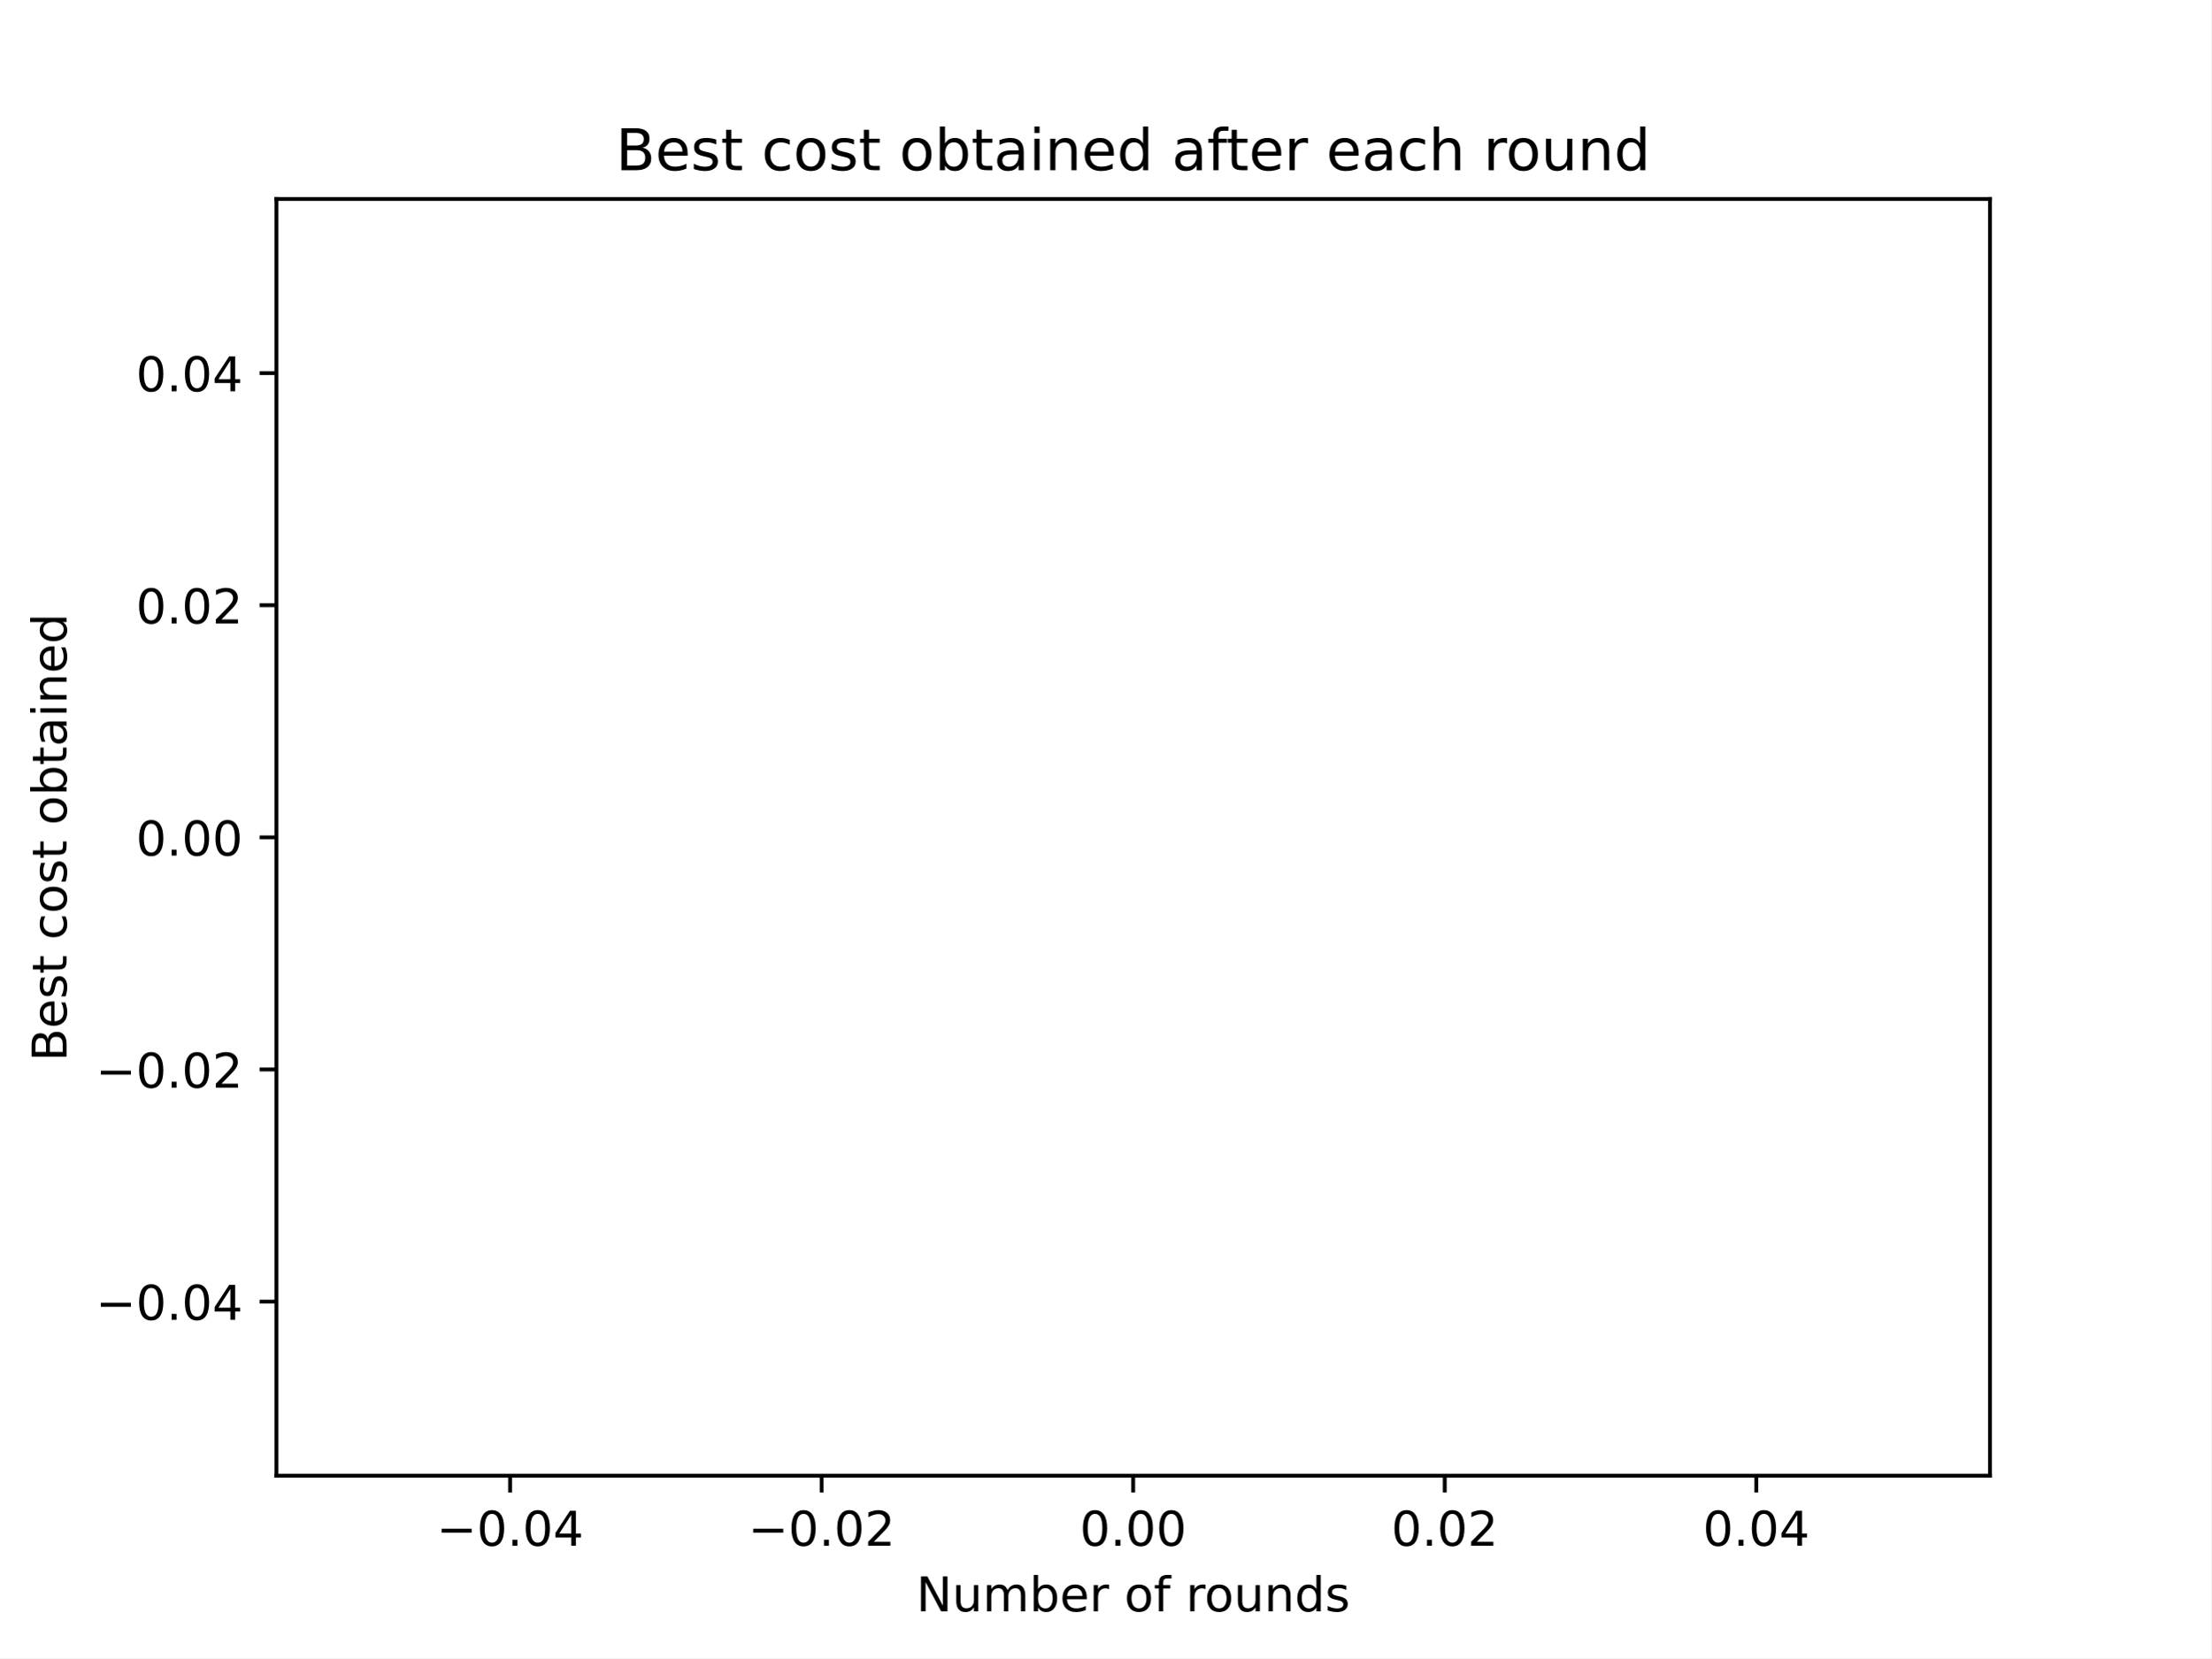
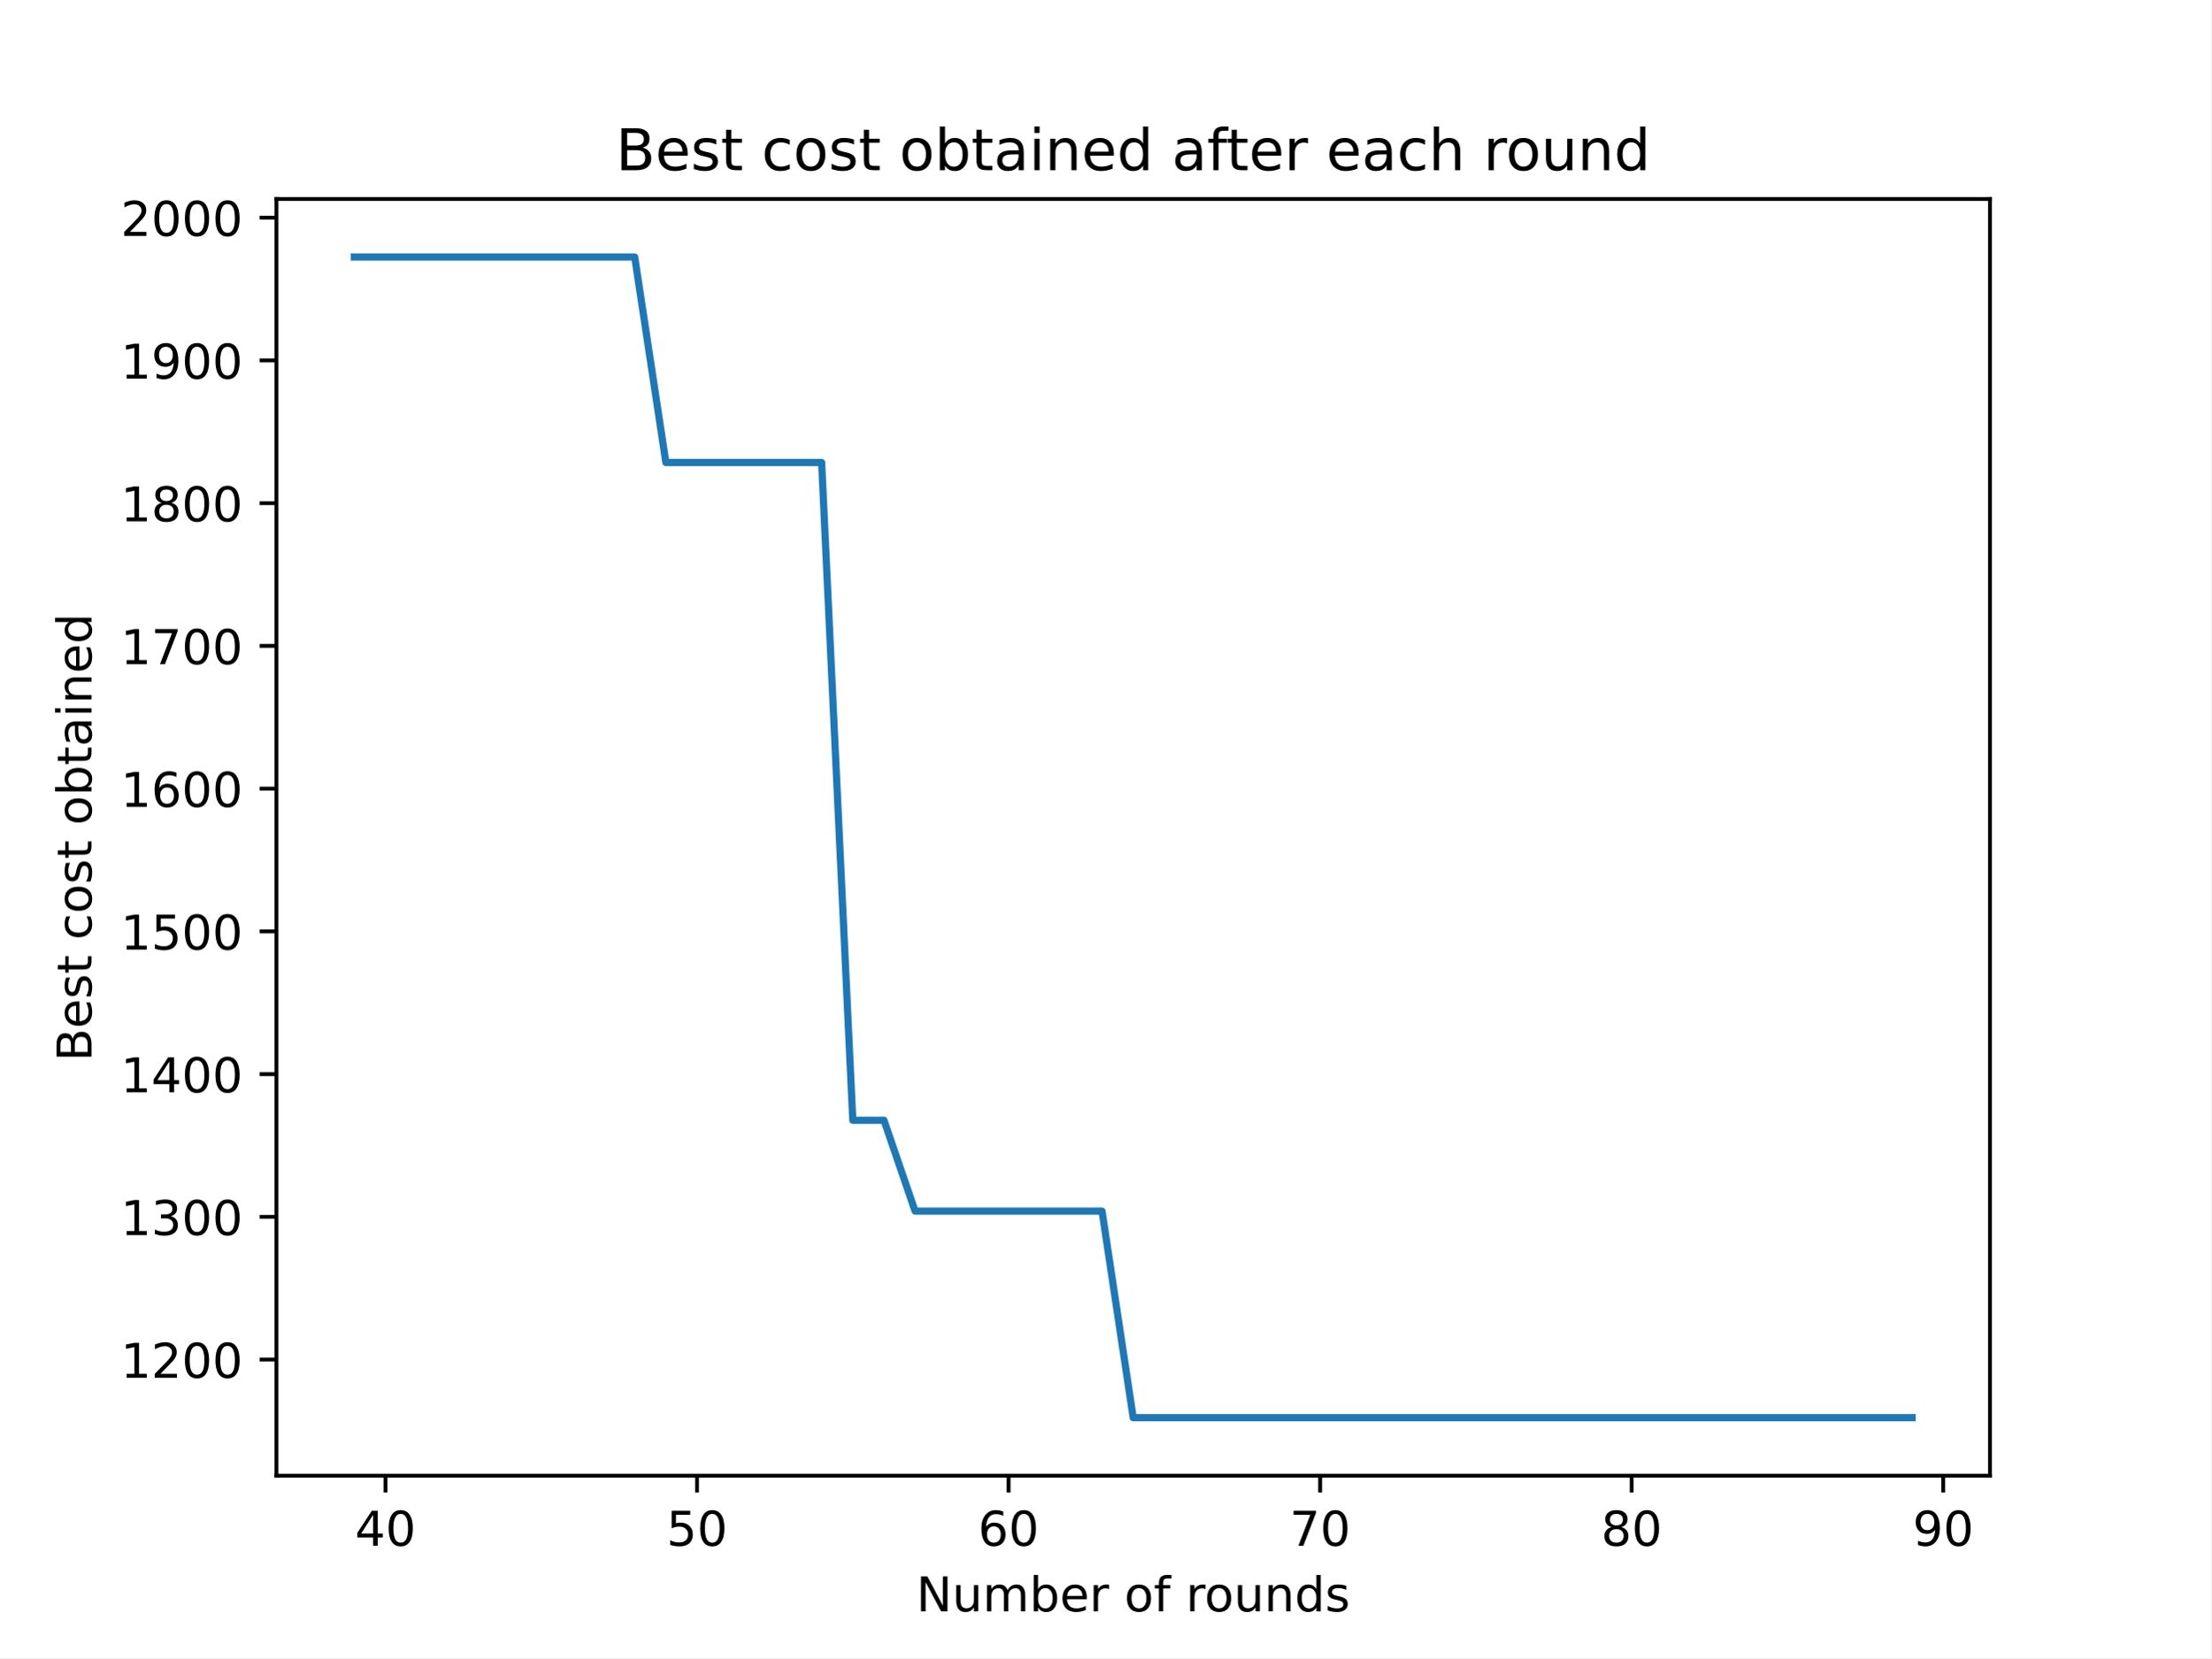
<svg xmlns="http://www.w3.org/2000/svg" xmlns:xlink="http://www.w3.org/1999/xlink" height="345.6pt" version="1.1" viewBox="0 0 460.8 345.6" width="460.8pt">
  <defs>
    <style type="text/css">*{stroke-linecap:butt;stroke-linejoin:round;}</style>
  </defs>
  <g id="figure_1">
    <g id="patch_1">
      <path d="M 0 345.6  L 460.8 345.6  L 460.8 0  L 0 0  z " style="fill:#ffffff;" />
    </g>
    <g id="axes_1">
      <g id="patch_2">
        <path d="M 57.6 307.584  L 414.72 307.584  L 414.72 41.472  L 57.6 41.472  z " style="fill:#ffffff;" />
      </g>
      <g id="matplotlib.axis_1">
        <g id="xtick_1">
          <g id="line2d_1">
            <defs>
-               <path d="M 0 0  L 0 3.5  " id="m34eb612a6a" style="stroke:#000000;stroke-width:0.8;" />
+               <path d="M 0 0  L 0 3.5  " id="m900d92bf81" style="stroke:#000000;stroke-width:0.8;" />
            </defs>
            <g>
-               <use style="stroke:#000000;stroke-width:0.8;" x="106.298" xlink:href="#m34eb612a6a" y="307.584" />
+               <use style="stroke:#000000;stroke-width:0.8;" x="80.326" xlink:href="#m900d92bf81" y="307.584" />
            </g>
          </g>
          <g id="text_1">
-             <g transform="translate(90.97553 322.1824)scale(0.1 -0.1)">
-               <defs>
-                 <path d="M 10.594 35.5  L 73.188 35.5  L 73.188 27.203  L 10.594 27.203  z " id="DejaVuSans-8722" />
+             <g transform="translate(73.96332 322.1824)scale(0.1 -0.1)">
+               <defs>
+                 <path d="M 37.797 64.312  L 12.891 25.391  L 37.797 25.391  z M 35.203 72.906  L 47.609 72.906  L 47.609 25.391  L 58.016 25.391  L 58.016 17.188  L 47.609 17.188  L 47.609 0  L 37.797 0  L 37.797 17.188  L 4.891 17.188  L 4.891 26.703  z " id="DejaVuSans-52" />
                <path d="M 31.781 66.406  Q 24.172 66.406 20.328 58.906  Q 16.5 51.422 16.5 36.375  Q 16.5 21.391 20.328 13.891  Q 24.172 6.391 31.781 6.391  Q 39.453 6.391 43.281 13.891  Q 47.125 21.391 47.125 36.375  Q 47.125 51.422 43.281 58.906  Q 39.453 66.406 31.781 66.406  z M 31.781 74.219  Q 44.047 74.219 50.516 64.516  Q 56.984 54.828 56.984 36.375  Q 56.984 17.969 50.516 8.266  Q 44.047 -1.422 31.781 -1.422  Q 19.531 -1.422 13.062 8.266  Q 6.594 17.969 6.594 36.375  Q 6.594 54.828 13.062 64.516  Q 19.531 74.219 31.781 74.219  z " id="DejaVuSans-48" />
-                 <path d="M 10.688 12.406  L 21 12.406  L 21 0  L 10.688 0  z " id="DejaVuSans-46" />
-                 <path d="M 37.797 64.312  L 12.891 25.391  L 37.797 25.391  z M 35.203 72.906  L 47.609 72.906  L 47.609 25.391  L 58.016 25.391  L 58.016 17.188  L 47.609 17.188  L 47.609 0  L 37.797 0  L 37.797 17.188  L 4.891 17.188  L 4.891 26.703  z " id="DejaVuSans-52" />
-               </defs>
-               <use xlink:href="#DejaVuSans-8722" />
-               <use x="83.789" xlink:href="#DejaVuSans-48" />
-               <use x="147.412" xlink:href="#DejaVuSans-46" />
-               <use x="179.199" xlink:href="#DejaVuSans-48" />
-               <use x="242.822" xlink:href="#DejaVuSans-52" />
+               </defs>
+               <use xlink:href="#DejaVuSans-52" />
+               <use x="63.623" xlink:href="#DejaVuSans-48" />
            </g>
          </g>
        </g>
        <g id="xtick_2">
          <g id="line2d_2">
            <g>
-               <use style="stroke:#000000;stroke-width:0.8;" x="171.229" xlink:href="#m34eb612a6a" y="307.584" />
+               <use style="stroke:#000000;stroke-width:0.8;" x="145.257" xlink:href="#m900d92bf81" y="307.584" />
            </g>
          </g>
          <g id="text_2">
-             <g transform="translate(155.9064 322.1824)scale(0.1 -0.1)">
-               <defs>
-                 <path d="M 19.188 8.297  L 53.609 8.297  L 53.609 0  L 7.328 0  L 7.328 8.297  Q 12.938 14.109 22.625 23.891  Q 32.328 33.688 34.812 36.531  Q 39.547 41.844 41.422 45.531  Q 43.312 49.219 43.312 52.781  Q 43.312 58.594 39.234 62.25  Q 35.156 65.922 28.609 65.922  Q 23.969 65.922 18.812 64.312  Q 13.672 62.703 7.812 59.422  L 7.812 69.391  Q 13.766 71.781 18.938 73  Q 24.125 74.219 28.422 74.219  Q 39.75 74.219 46.484 68.547  Q 53.219 62.891 53.219 53.422  Q 53.219 48.922 51.531 44.891  Q 49.859 40.875 45.406 35.406  Q 44.188 33.984 37.641 27.219  Q 31.109 20.453 19.188 8.297  z " id="DejaVuSans-50" />
-               </defs>
-               <use xlink:href="#DejaVuSans-8722" />
-               <use x="83.789" xlink:href="#DejaVuSans-48" />
-               <use x="147.412" xlink:href="#DejaVuSans-46" />
-               <use x="179.199" xlink:href="#DejaVuSans-48" />
-               <use x="242.822" xlink:href="#DejaVuSans-50" />
+             <g transform="translate(138.8942 322.1824)scale(0.1 -0.1)">
+               <defs>
+                 <path d="M 10.797 72.906  L 49.516 72.906  L 49.516 64.594  L 19.828 64.594  L 19.828 46.734  Q 21.969 47.469 24.109 47.828  Q 26.266 48.188 28.422 48.188  Q 40.625 48.188 47.75 41.5  Q 54.891 34.812 54.891 23.391  Q 54.891 11.625 47.562 5.094  Q 40.234 -1.422 26.906 -1.422  Q 22.312 -1.422 17.547 -0.641  Q 12.797 0.141 7.719 1.703  L 7.719 11.625  Q 12.109 9.234 16.797 8.062  Q 21.484 6.891 26.703 6.891  Q 35.156 6.891 40.078 11.328  Q 45.016 15.766 45.016 23.391  Q 45.016 31 40.078 35.438  Q 35.156 39.891 26.703 39.891  Q 22.75 39.891 18.812 39.016  Q 14.891 38.141 10.797 36.281  z " id="DejaVuSans-53" />
+               </defs>
+               <use xlink:href="#DejaVuSans-53" />
+               <use x="63.623" xlink:href="#DejaVuSans-48" />
            </g>
          </g>
        </g>
        <g id="xtick_3">
          <g id="line2d_3">
            <g>
-               <use style="stroke:#000000;stroke-width:0.8;" x="236.16" xlink:href="#m34eb612a6a" y="307.584" />
+               <use style="stroke:#000000;stroke-width:0.8;" x="210.188" xlink:href="#m900d92bf81" y="307.584" />
            </g>
          </g>
          <g id="text_3">
-             <g transform="translate(225.0272 322.1824)scale(0.1 -0.1)">
-               <use xlink:href="#DejaVuSans-48" />
-               <use x="63.623" xlink:href="#DejaVuSans-46" />
-               <use x="95.41" xlink:href="#DejaVuSans-48" />
-               <use x="159.033" xlink:href="#DejaVuSans-48" />
+             <g transform="translate(203.8251 322.1824)scale(0.1 -0.1)">
+               <defs>
+                 <path d="M 33.016 40.375  Q 26.375 40.375 22.484 35.828  Q 18.609 31.297 18.609 23.391  Q 18.609 15.531 22.484 10.953  Q 26.375 6.391 33.016 6.391  Q 39.656 6.391 43.531 10.953  Q 47.406 15.531 47.406 23.391  Q 47.406 31.297 43.531 35.828  Q 39.656 40.375 33.016 40.375  z M 52.594 71.297  L 52.594 62.312  Q 48.875 64.062 45.094 64.984  Q 41.312 65.922 37.594 65.922  Q 27.828 65.922 22.672 59.328  Q 17.531 52.734 16.797 39.406  Q 19.672 43.656 24.016 45.922  Q 28.375 48.188 33.594 48.188  Q 44.578 48.188 50.953 41.516  Q 57.328 34.859 57.328 23.391  Q 57.328 12.156 50.688 5.359  Q 44.047 -1.422 33.016 -1.422  Q 20.359 -1.422 13.672 8.266  Q 6.984 17.969 6.984 36.375  Q 6.984 53.656 15.188 63.938  Q 23.391 74.219 37.203 74.219  Q 40.922 74.219 44.703 73.484  Q 48.484 72.75 52.594 71.297  z " id="DejaVuSans-54" />
+               </defs>
+               <use xlink:href="#DejaVuSans-54" />
+               <use x="63.623" xlink:href="#DejaVuSans-48" />
            </g>
          </g>
        </g>
        <g id="xtick_4">
          <g id="line2d_4">
            <g>
-               <use style="stroke:#000000;stroke-width:0.8;" x="301.091" xlink:href="#m34eb612a6a" y="307.584" />
+               <use style="stroke:#000000;stroke-width:0.8;" x="275.119" xlink:href="#m900d92bf81" y="307.584" />
            </g>
          </g>
          <g id="text_4">
-             <g transform="translate(289.9581 322.1824)scale(0.1 -0.1)">
-               <use xlink:href="#DejaVuSans-48" />
-               <use x="63.623" xlink:href="#DejaVuSans-46" />
-               <use x="95.41" xlink:href="#DejaVuSans-48" />
-               <use x="159.033" xlink:href="#DejaVuSans-50" />
+             <g transform="translate(268.756 322.1824)scale(0.1 -0.1)">
+               <defs>
+                 <path d="M 8.203 72.906  L 55.078 72.906  L 55.078 68.703  L 28.609 0  L 18.312 0  L 43.219 64.594  L 8.203 64.594  z " id="DejaVuSans-55" />
+               </defs>
+               <use xlink:href="#DejaVuSans-55" />
+               <use x="63.623" xlink:href="#DejaVuSans-48" />
            </g>
          </g>
        </g>
        <g id="xtick_5">
          <g id="line2d_5">
            <g>
-               <use style="stroke:#000000;stroke-width:0.8;" x="366.022" xlink:href="#m34eb612a6a" y="307.584" />
+               <use style="stroke:#000000;stroke-width:0.8;" x="340.049" xlink:href="#m900d92bf81" y="307.584" />
            </g>
          </g>
          <g id="text_5">
-             <g transform="translate(354.889 322.1824)scale(0.1 -0.1)">
-               <use xlink:href="#DejaVuSans-48" />
-               <use x="63.623" xlink:href="#DejaVuSans-46" />
-               <use x="95.41" xlink:href="#DejaVuSans-48" />
-               <use x="159.033" xlink:href="#DejaVuSans-52" />
-             </g>
-           </g>
-         </g>
-         <g id="text_6">
+             <g transform="translate(333.687 322.1824)scale(0.1 -0.1)">
+               <defs>
+                 <path d="M 31.781 34.625  Q 24.75 34.625 20.719 30.859  Q 16.703 27.094 16.703 20.516  Q 16.703 13.922 20.719 10.156  Q 24.75 6.391 31.781 6.391  Q 38.812 6.391 42.859 10.172  Q 46.922 13.969 46.922 20.516  Q 46.922 27.094 42.891 30.859  Q 38.875 34.625 31.781 34.625  z M 21.922 38.812  Q 15.578 40.375 12.031 44.719  Q 8.5 49.078 8.5 55.328  Q 8.5 64.062 14.719 69.141  Q 20.953 74.219 31.781 74.219  Q 42.672 74.219 48.875 69.141  Q 55.078 64.062 55.078 55.328  Q 55.078 49.078 51.531 44.719  Q 48 40.375 41.703 38.812  Q 48.828 37.156 52.797 32.312  Q 56.781 27.484 56.781 20.516  Q 56.781 9.906 50.312 4.234  Q 43.844 -1.422 31.781 -1.422  Q 19.734 -1.422 13.25 4.234  Q 6.781 9.906 6.781 20.516  Q 6.781 27.484 10.781 32.312  Q 14.797 37.156 21.922 38.812  z M 18.312 54.391  Q 18.312 48.734 21.844 45.562  Q 25.391 42.391 31.781 42.391  Q 38.141 42.391 41.719 45.562  Q 45.312 48.734 45.312 54.391  Q 45.312 60.062 41.719 63.234  Q 38.141 66.406 31.781 66.406  Q 25.391 66.406 21.844 63.234  Q 18.312 60.062 18.312 54.391  z " id="DejaVuSans-56" />
+               </defs>
+               <use xlink:href="#DejaVuSans-56" />
+               <use x="63.623" xlink:href="#DejaVuSans-48" />
+             </g>
+           </g>
+         </g>
+         <g id="xtick_6">
+           <g id="line2d_6">
+             <g>
+               <use style="stroke:#000000;stroke-width:0.8;" x="404.98" xlink:href="#m900d92bf81" y="307.584" />
+             </g>
+           </g>
+           <g id="text_6">
+             <g transform="translate(398.6179 322.1824)scale(0.1 -0.1)">
+               <defs>
+                 <path d="M 10.984 1.516  L 10.984 10.5  Q 14.703 8.734 18.5 7.812  Q 22.312 6.891 25.984 6.891  Q 35.75 6.891 40.891 13.453  Q 46.047 20.016 46.781 33.406  Q 43.953 29.203 39.594 26.953  Q 35.25 24.703 29.984 24.703  Q 19.047 24.703 12.672 31.312  Q 6.297 37.938 6.297 49.422  Q 6.297 60.641 12.938 67.422  Q 19.578 74.219 30.609 74.219  Q 43.266 74.219 49.922 64.516  Q 56.594 54.828 56.594 36.375  Q 56.594 19.141 48.406 8.859  Q 40.234 -1.422 26.422 -1.422  Q 22.703 -1.422 18.891 -0.688  Q 15.094 0.047 10.984 1.516  z M 30.609 32.422  Q 37.25 32.422 41.125 36.953  Q 45.016 41.5 45.016 49.422  Q 45.016 57.281 41.125 61.844  Q 37.25 66.406 30.609 66.406  Q 23.969 66.406 20.094 61.844  Q 16.219 57.281 16.219 49.422  Q 16.219 41.5 20.094 36.953  Q 23.969 32.422 30.609 32.422  z " id="DejaVuSans-57" />
+               </defs>
+               <use xlink:href="#DejaVuSans-57" />
+               <use x="63.623" xlink:href="#DejaVuSans-48" />
+             </g>
+           </g>
+         </g>
+         <g id="text_7">
          <g transform="translate(190.9577 335.8606)scale(0.1 -0.1)">
            <defs>
              <path d="M 9.812 72.906  L 23.094 72.906  L 55.422 11.922  L 55.422 72.906  L 64.984 72.906  L 64.984 0  L 51.703 0  L 19.391 60.984  L 19.391 0  L 9.812 0  z " id="DejaVuSans-78" />
              <path d="M 8.5 21.578  L 8.5 54.688  L 17.484 54.688  L 17.484 21.922  Q 17.484 14.156 20.5 10.266  Q 23.531 6.391 29.594 6.391  Q 36.859 6.391 41.078 11.031  Q 45.312 15.672 45.312 23.688  L 45.312 54.688  L 54.297 54.688  L 54.297 0  L 45.312 0  L 45.312 8.406  Q 42.047 3.422 37.719 1  Q 33.406 -1.422 27.688 -1.422  Q 18.266 -1.422 13.375 4.438  Q 8.5 10.297 8.5 21.578  z M 31.109 56  z " id="DejaVuSans-117" />
              <path d="M 52 44.188  Q 55.375 50.25 60.062 53.125  Q 64.75 56 71.094 56  Q 79.641 56 84.281 50.016  Q 88.922 44.047 88.922 33.016  L 88.922 0  L 79.891 0  L 79.891 32.719  Q 79.891 40.578 77.094 44.375  Q 74.312 48.188 68.609 48.188  Q 61.625 48.188 57.562 43.547  Q 53.516 38.922 53.516 30.906  L 53.516 0  L 44.484 0  L 44.484 32.719  Q 44.484 40.625 41.703 44.406  Q 38.922 48.188 33.109 48.188  Q 26.219 48.188 22.156 43.531  Q 18.109 38.875 18.109 30.906  L 18.109 0  L 9.078 0  L 9.078 54.688  L 18.109 54.688  L 18.109 46.188  Q 21.188 51.219 25.484 53.609  Q 29.781 56 35.688 56  Q 41.656 56 45.828 52.969  Q 50 49.953 52 44.188  z " id="DejaVuSans-109" />
              <path d="M 48.688 27.297  Q 48.688 37.203 44.609 42.844  Q 40.531 48.484 33.406 48.484  Q 26.266 48.484 22.188 42.844  Q 18.109 37.203 18.109 27.297  Q 18.109 17.391 22.188 11.75  Q 26.266 6.109 33.406 6.109  Q 40.531 6.109 44.609 11.75  Q 48.688 17.391 48.688 27.297  z M 18.109 46.391  Q 20.953 51.266 25.266 53.625  Q 29.594 56 35.594 56  Q 45.562 56 51.781 48.094  Q 58.016 40.188 58.016 27.297  Q 58.016 14.406 51.781 6.484  Q 45.562 -1.422 35.594 -1.422  Q 29.594 -1.422 25.266 0.953  Q 20.953 3.328 18.109 8.203  L 18.109 0  L 9.078 0  L 9.078 75.984  L 18.109 75.984  z " id="DejaVuSans-98" />
              <path d="M 56.203 29.594  L 56.203 25.203  L 14.891 25.203  Q 15.484 15.922 20.484 11.062  Q 25.484 6.203 34.422 6.203  Q 39.594 6.203 44.453 7.469  Q 49.312 8.734 54.109 11.281  L 54.109 2.781  Q 49.266 0.734 44.188 -0.344  Q 39.109 -1.422 33.891 -1.422  Q 20.797 -1.422 13.156 6.188  Q 5.516 13.812 5.516 26.812  Q 5.516 40.234 12.766 48.109  Q 20.016 56 32.328 56  Q 43.359 56 49.781 48.891  Q 56.203 41.797 56.203 29.594  z M 47.219 32.234  Q 47.125 39.594 43.094 43.984  Q 39.062 48.391 32.422 48.391  Q 24.906 48.391 20.391 44.141  Q 15.875 39.891 15.188 32.172  z " id="DejaVuSans-101" />
              <path d="M 41.109 46.297  Q 39.594 47.172 37.812 47.578  Q 36.031 48 33.891 48  Q 26.266 48 22.188 43.047  Q 18.109 38.094 18.109 28.812  L 18.109 0  L 9.078 0  L 9.078 54.688  L 18.109 54.688  L 18.109 46.188  Q 20.953 51.172 25.484 53.578  Q 30.031 56 36.531 56  Q 37.453 56 38.578 55.875  Q 39.703 55.766 41.062 55.516  z " id="DejaVuSans-114" />
              <path id="DejaVuSans-32" />
              <path d="M 30.609 48.391  Q 23.391 48.391 19.188 42.75  Q 14.984 37.109 14.984 27.297  Q 14.984 17.484 19.156 11.844  Q 23.344 6.203 30.609 6.203  Q 37.797 6.203 41.984 11.859  Q 46.188 17.531 46.188 27.297  Q 46.188 37.016 41.984 42.703  Q 37.797 48.391 30.609 48.391  z M 30.609 56  Q 42.328 56 49.016 48.375  Q 55.719 40.766 55.719 27.297  Q 55.719 13.875 49.016 6.219  Q 42.328 -1.422 30.609 -1.422  Q 18.844 -1.422 12.172 6.219  Q 5.516 13.875 5.516 27.297  Q 5.516 40.766 12.172 48.375  Q 18.844 56 30.609 56  z " id="DejaVuSans-111" />
              <path d="M 37.109 75.984  L 37.109 68.5  L 28.516 68.5  Q 23.688 68.5 21.797 66.547  Q 19.922 64.594 19.922 59.516  L 19.922 54.688  L 34.719 54.688  L 34.719 47.703  L 19.922 47.703  L 19.922 0  L 10.891 0  L 10.891 47.703  L 2.297 47.703  L 2.297 54.688  L 10.891 54.688  L 10.891 58.5  Q 10.891 67.625 15.141 71.797  Q 19.391 75.984 28.609 75.984  z " id="DejaVuSans-102" />
              <path d="M 54.891 33.016  L 54.891 0  L 45.906 0  L 45.906 32.719  Q 45.906 40.484 42.875 44.328  Q 39.844 48.188 33.797 48.188  Q 26.516 48.188 22.312 43.547  Q 18.109 38.922 18.109 30.906  L 18.109 0  L 9.078 0  L 9.078 54.688  L 18.109 54.688  L 18.109 46.188  Q 21.344 51.125 25.703 53.562  Q 30.078 56 35.797 56  Q 45.219 56 50.047 50.172  Q 54.891 44.344 54.891 33.016  z " id="DejaVuSans-110" />
              <path d="M 45.406 46.391  L 45.406 75.984  L 54.391 75.984  L 54.391 0  L 45.406 0  L 45.406 8.203  Q 42.578 3.328 38.25 0.953  Q 33.938 -1.422 27.875 -1.422  Q 17.969 -1.422 11.734 6.484  Q 5.516 14.406 5.516 27.297  Q 5.516 40.188 11.734 48.094  Q 17.969 56 27.875 56  Q 33.938 56 38.25 53.625  Q 42.578 51.266 45.406 46.391  z M 14.797 27.297  Q 14.797 17.391 18.875 11.75  Q 22.953 6.109 30.078 6.109  Q 37.203 6.109 41.297 11.75  Q 45.406 17.391 45.406 27.297  Q 45.406 37.203 41.297 42.844  Q 37.203 48.484 30.078 48.484  Q 22.953 48.484 18.875 42.844  Q 14.797 37.203 14.797 27.297  z " id="DejaVuSans-100" />
              <path d="M 44.281 53.078  L 44.281 44.578  Q 40.484 46.531 36.375 47.5  Q 32.281 48.484 27.875 48.484  Q 21.188 48.484 17.844 46.438  Q 14.5 44.391 14.5 40.281  Q 14.5 37.156 16.891 35.375  Q 19.281 33.594 26.516 31.984  L 29.594 31.297  Q 39.156 29.25 43.188 25.516  Q 47.219 21.781 47.219 15.094  Q 47.219 7.469 41.188 3.016  Q 35.156 -1.422 24.609 -1.422  Q 20.219 -1.422 15.453 -0.562  Q 10.688 0.297 5.422 2  L 5.422 11.281  Q 10.406 8.688 15.234 7.391  Q 20.062 6.109 24.812 6.109  Q 31.156 6.109 34.562 8.281  Q 37.984 10.453 37.984 14.406  Q 37.984 18.062 35.516 20.016  Q 33.062 21.969 24.703 23.781  L 21.578 24.516  Q 13.234 26.266 9.516 29.906  Q 5.812 33.547 5.812 39.891  Q 5.812 47.609 11.281 51.797  Q 16.75 56 26.812 56  Q 31.781 56 36.172 55.266  Q 40.578 54.547 44.281 53.078  z " id="DejaVuSans-115" />
            </defs>
            <use xlink:href="#DejaVuSans-78" />
            <use x="74.805" xlink:href="#DejaVuSans-117" />
            <use x="138.184" xlink:href="#DejaVuSans-109" />
            <use x="235.596" xlink:href="#DejaVuSans-98" />
            <use x="299.072" xlink:href="#DejaVuSans-101" />
            <use x="360.596" xlink:href="#DejaVuSans-114" />
            <use x="401.709" xlink:href="#DejaVuSans-32" />
            <use x="433.496" xlink:href="#DejaVuSans-111" />
            <use x="494.678" xlink:href="#DejaVuSans-102" />
            <use x="529.883" xlink:href="#DejaVuSans-32" />
            <use x="561.67" xlink:href="#DejaVuSans-114" />
            <use x="600.533" xlink:href="#DejaVuSans-111" />
            <use x="661.715" xlink:href="#DejaVuSans-117" />
            <use x="725.094" xlink:href="#DejaVuSans-110" />
            <use x="788.473" xlink:href="#DejaVuSans-100" />
            <use x="851.949" xlink:href="#DejaVuSans-115" />
          </g>
        </g>
      </g>
      <g id="matplotlib.axis_2">
        <g id="ytick_1">
-           <g id="line2d_6">
+           <g id="line2d_7">
            <defs>
-               <path d="M 0 0  L -3.5 0  " id="m257ddce8aa" style="stroke:#000000;stroke-width:0.8;" />
+               <path d="M 0 0  L -3.5 0  " id="mc751f066c5" style="stroke:#000000;stroke-width:0.8;" />
            </defs>
            <g>
-               <use style="stroke:#000000;stroke-width:0.8;" x="57.6" xlink:href="#m257ddce8aa" y="271.296" />
-             </g>
-           </g>
-           <g id="text_7">
-             <g transform="translate(19.95469 275.0952)scale(0.1 -0.1)">
-               <use xlink:href="#DejaVuSans-8722" />
-               <use x="83.789" xlink:href="#DejaVuSans-48" />
-               <use x="147.412" xlink:href="#DejaVuSans-46" />
-               <use x="179.199" xlink:href="#DejaVuSans-48" />
-               <use x="242.822" xlink:href="#DejaVuSans-52" />
+               <use style="stroke:#000000;stroke-width:0.8;" x="57.6" xlink:href="#mc751f066c5" y="283.382" />
+             </g>
+           </g>
+           <g id="text_8">
+             <g transform="translate(25.15 287.1816)scale(0.1 -0.1)">
+               <defs>
+                 <path d="M 12.406 8.297  L 28.516 8.297  L 28.516 63.922  L 10.984 60.406  L 10.984 69.391  L 28.422 72.906  L 38.281 72.906  L 38.281 8.297  L 54.391 8.297  L 54.391 0  L 12.406 0  z " id="DejaVuSans-49" />
+                 <path d="M 19.188 8.297  L 53.609 8.297  L 53.609 0  L 7.328 0  L 7.328 8.297  Q 12.938 14.109 22.625 23.891  Q 32.328 33.688 34.812 36.531  Q 39.547 41.844 41.422 45.531  Q 43.312 49.219 43.312 52.781  Q 43.312 58.594 39.234 62.25  Q 35.156 65.922 28.609 65.922  Q 23.969 65.922 18.812 64.312  Q 13.672 62.703 7.812 59.422  L 7.812 69.391  Q 13.766 71.781 18.938 73  Q 24.125 74.219 28.422 74.219  Q 39.75 74.219 46.484 68.547  Q 53.219 62.891 53.219 53.422  Q 53.219 48.922 51.531 44.891  Q 49.859 40.875 45.406 35.406  Q 44.188 33.984 37.641 27.219  Q 31.109 20.453 19.188 8.297  z " id="DejaVuSans-50" />
+               </defs>
+               <use xlink:href="#DejaVuSans-49" />
+               <use x="63.623" xlink:href="#DejaVuSans-50" />
+               <use x="127.246" xlink:href="#DejaVuSans-48" />
+               <use x="190.869" xlink:href="#DejaVuSans-48" />
            </g>
          </g>
        </g>
        <g id="ytick_2">
-           <g id="line2d_7">
-             <g>
-               <use style="stroke:#000000;stroke-width:0.8;" x="57.6" xlink:href="#m257ddce8aa" y="222.912" />
-             </g>
-           </g>
-           <g id="text_8">
-             <g transform="translate(19.95469 226.7112)scale(0.1 -0.1)">
-               <use xlink:href="#DejaVuSans-8722" />
-               <use x="83.789" xlink:href="#DejaVuSans-48" />
-               <use x="147.412" xlink:href="#DejaVuSans-46" />
-               <use x="179.199" xlink:href="#DejaVuSans-48" />
-               <use x="242.822" xlink:href="#DejaVuSans-50" />
+           <g id="line2d_8">
+             <g>
+               <use style="stroke:#000000;stroke-width:0.8;" x="57.6" xlink:href="#mc751f066c5" y="253.63" />
+             </g>
+           </g>
+           <g id="text_9">
+             <g transform="translate(25.15 257.4292)scale(0.1 -0.1)">
+               <defs>
+                 <path d="M 40.578 39.312  Q 47.656 37.797 51.625 33  Q 55.609 28.219 55.609 21.188  Q 55.609 10.406 48.188 4.484  Q 40.766 -1.422 27.094 -1.422  Q 22.516 -1.422 17.656 -0.516  Q 12.797 0.391 7.625 2.203  L 7.625 11.719  Q 11.719 9.328 16.594 8.109  Q 21.484 6.891 26.812 6.891  Q 36.078 6.891 40.938 10.547  Q 45.797 14.203 45.797 21.188  Q 45.797 27.641 41.281 31.266  Q 36.766 34.906 28.719 34.906  L 20.219 34.906  L 20.219 43.016  L 29.109 43.016  Q 36.375 43.016 40.234 45.922  Q 44.094 48.828 44.094 54.297  Q 44.094 59.906 40.109 62.906  Q 36.141 65.922 28.719 65.922  Q 24.656 65.922 20.016 65.031  Q 15.375 64.156 9.812 62.312  L 9.812 71.094  Q 15.438 72.656 20.344 73.438  Q 25.25 74.219 29.594 74.219  Q 40.828 74.219 47.359 69.109  Q 53.906 64.016 53.906 55.328  Q 53.906 49.266 50.438 45.094  Q 46.969 40.922 40.578 39.312  z " id="DejaVuSans-51" />
+               </defs>
+               <use xlink:href="#DejaVuSans-49" />
+               <use x="63.623" xlink:href="#DejaVuSans-51" />
+               <use x="127.246" xlink:href="#DejaVuSans-48" />
+               <use x="190.869" xlink:href="#DejaVuSans-48" />
            </g>
          </g>
        </g>
        <g id="ytick_3">
-           <g id="line2d_8">
-             <g>
-               <use style="stroke:#000000;stroke-width:0.8;" x="57.6" xlink:href="#m257ddce8aa" y="174.528" />
-             </g>
-           </g>
-           <g id="text_9">
-             <g transform="translate(28.33438 178.3272)scale(0.1 -0.1)">
-               <use xlink:href="#DejaVuSans-48" />
-               <use x="63.623" xlink:href="#DejaVuSans-46" />
-               <use x="95.41" xlink:href="#DejaVuSans-48" />
-               <use x="159.033" xlink:href="#DejaVuSans-48" />
+           <g id="line2d_9">
+             <g>
+               <use style="stroke:#000000;stroke-width:0.8;" x="57.6" xlink:href="#mc751f066c5" y="223.878" />
+             </g>
+           </g>
+           <g id="text_10">
+             <g transform="translate(25.15 227.6768)scale(0.1 -0.1)">
+               <use xlink:href="#DejaVuSans-49" />
+               <use x="63.623" xlink:href="#DejaVuSans-52" />
+               <use x="127.246" xlink:href="#DejaVuSans-48" />
+               <use x="190.869" xlink:href="#DejaVuSans-48" />
            </g>
          </g>
        </g>
        <g id="ytick_4">
-           <g id="line2d_9">
-             <g>
-               <use style="stroke:#000000;stroke-width:0.8;" x="57.6" xlink:href="#m257ddce8aa" y="126.144" />
-             </g>
-           </g>
-           <g id="text_10">
-             <g transform="translate(28.33438 129.9432)scale(0.1 -0.1)">
-               <use xlink:href="#DejaVuSans-48" />
-               <use x="63.623" xlink:href="#DejaVuSans-46" />
-               <use x="95.41" xlink:href="#DejaVuSans-48" />
-               <use x="159.033" xlink:href="#DejaVuSans-50" />
+           <g id="line2d_10">
+             <g>
+               <use style="stroke:#000000;stroke-width:0.8;" x="57.6" xlink:href="#mc751f066c5" y="194.125" />
+             </g>
+           </g>
+           <g id="text_11">
+             <g transform="translate(25.15 197.9243)scale(0.1 -0.1)">
+               <use xlink:href="#DejaVuSans-49" />
+               <use x="63.623" xlink:href="#DejaVuSans-53" />
+               <use x="127.246" xlink:href="#DejaVuSans-48" />
+               <use x="190.869" xlink:href="#DejaVuSans-48" />
            </g>
          </g>
        </g>
        <g id="ytick_5">
-           <g id="line2d_10">
-             <g>
-               <use style="stroke:#000000;stroke-width:0.8;" x="57.6" xlink:href="#m257ddce8aa" y="77.76" />
-             </g>
-           </g>
-           <g id="text_11">
-             <g transform="translate(28.33438 81.55922)scale(0.1 -0.1)">
-               <use xlink:href="#DejaVuSans-48" />
-               <use x="63.623" xlink:href="#DejaVuSans-46" />
-               <use x="95.41" xlink:href="#DejaVuSans-48" />
-               <use x="159.033" xlink:href="#DejaVuSans-52" />
-             </g>
-           </g>
-         </g>
-         <g id="text_12">
-           <g transform="translate(13.875 221.2178)rotate(-90)scale(0.1 -0.1)">
+           <g id="line2d_11">
+             <g>
+               <use style="stroke:#000000;stroke-width:0.8;" x="57.6" xlink:href="#mc751f066c5" y="164.373" />
+             </g>
+           </g>
+           <g id="text_12">
+             <g transform="translate(25.15 168.1719)scale(0.1 -0.1)">
+               <use xlink:href="#DejaVuSans-49" />
+               <use x="63.623" xlink:href="#DejaVuSans-54" />
+               <use x="127.246" xlink:href="#DejaVuSans-48" />
+               <use x="190.869" xlink:href="#DejaVuSans-48" />
+             </g>
+           </g>
+         </g>
+         <g id="ytick_6">
+           <g id="line2d_12">
+             <g>
+               <use style="stroke:#000000;stroke-width:0.8;" x="57.6" xlink:href="#mc751f066c5" y="134.62" />
+             </g>
+           </g>
+           <g id="text_13">
+             <g transform="translate(25.15 138.4195)scale(0.1 -0.1)">
+               <use xlink:href="#DejaVuSans-49" />
+               <use x="63.623" xlink:href="#DejaVuSans-55" />
+               <use x="127.246" xlink:href="#DejaVuSans-48" />
+               <use x="190.869" xlink:href="#DejaVuSans-48" />
+             </g>
+           </g>
+         </g>
+         <g id="ytick_7">
+           <g id="line2d_13">
+             <g>
+               <use style="stroke:#000000;stroke-width:0.8;" x="57.6" xlink:href="#mc751f066c5" y="104.868" />
+             </g>
+           </g>
+           <g id="text_14">
+             <g transform="translate(25.15 108.6671)scale(0.1 -0.1)">
+               <use xlink:href="#DejaVuSans-49" />
+               <use x="63.623" xlink:href="#DejaVuSans-56" />
+               <use x="127.246" xlink:href="#DejaVuSans-48" />
+               <use x="190.869" xlink:href="#DejaVuSans-48" />
+             </g>
+           </g>
+         </g>
+         <g id="ytick_8">
+           <g id="line2d_14">
+             <g>
+               <use style="stroke:#000000;stroke-width:0.8;" x="57.6" xlink:href="#mc751f066c5" y="75.115" />
+             </g>
+           </g>
+           <g id="text_15">
+             <g transform="translate(25.15 78.91464)scale(0.1 -0.1)">
+               <use xlink:href="#DejaVuSans-49" />
+               <use x="63.623" xlink:href="#DejaVuSans-57" />
+               <use x="127.246" xlink:href="#DejaVuSans-48" />
+               <use x="190.869" xlink:href="#DejaVuSans-48" />
+             </g>
+           </g>
+         </g>
+         <g id="ytick_9">
+           <g id="line2d_15">
+             <g>
+               <use style="stroke:#000000;stroke-width:0.8;" x="57.6" xlink:href="#mc751f066c5" y="45.363" />
+             </g>
+           </g>
+           <g id="text_16">
+             <g transform="translate(25.15 49.16221)scale(0.1 -0.1)">
+               <use xlink:href="#DejaVuSans-50" />
+               <use x="63.623" xlink:href="#DejaVuSans-48" />
+               <use x="127.246" xlink:href="#DejaVuSans-48" />
+               <use x="190.869" xlink:href="#DejaVuSans-48" />
+             </g>
+           </g>
+         </g>
+         <g id="text_17">
+           <g transform="translate(19.07031 221.2178)rotate(-90)scale(0.1 -0.1)">
            <defs>
              <path d="M 19.672 34.812  L 19.672 8.109  L 35.5 8.109  Q 43.453 8.109 47.281 11.406  Q 51.125 14.703 51.125 21.484  Q 51.125 28.328 47.281 31.562  Q 43.453 34.812 35.5 34.812  z M 19.672 64.797  L 19.672 42.828  L 34.281 42.828  Q 41.5 42.828 45.031 45.531  Q 48.578 48.25 48.578 53.812  Q 48.578 59.328 45.031 62.062  Q 41.5 64.797 34.281 64.797  z M 9.812 72.906  L 35.016 72.906  Q 46.297 72.906 52.391 68.219  Q 58.5 63.531 58.5 54.891  Q 58.5 48.188 55.375 44.234  Q 52.25 40.281 46.188 39.312  Q 53.469 37.75 57.5 32.781  Q 61.531 27.828 61.531 20.406  Q 61.531 10.641 54.891 5.312  Q 48.25 0 35.984 0  L 9.812 0  z " id="DejaVuSans-66" />
              <path d="M 18.312 70.219  L 18.312 54.688  L 36.812 54.688  L 36.812 47.703  L 18.312 47.703  L 18.312 18.016  Q 18.312 11.328 20.141 9.422  Q 21.969 7.516 27.594 7.516  L 36.812 7.516  L 36.812 0  L 27.594 0  Q 17.188 0 13.234 3.875  Q 9.281 7.766 9.281 18.016  L 9.281 47.703  L 2.688 47.703  L 2.688 54.688  L 9.281 54.688  L 9.281 70.219  z " id="DejaVuSans-116" />
              <path d="M 48.781 52.594  L 48.781 44.188  Q 44.969 46.297 41.141 47.344  Q 37.312 48.391 33.406 48.391  Q 24.656 48.391 19.812 42.844  Q 14.984 37.312 14.984 27.297  Q 14.984 17.281 19.812 11.734  Q 24.656 6.203 33.406 6.203  Q 37.312 6.203 41.141 7.25  Q 44.969 8.297 48.781 10.406  L 48.781 2.094  Q 45.016 0.344 40.984 -0.531  Q 36.969 -1.422 32.422 -1.422  Q 20.062 -1.422 12.781 6.344  Q 5.516 14.109 5.516 27.297  Q 5.516 40.672 12.859 48.328  Q 20.219 56 33.016 56  Q 37.156 56 41.109 55.141  Q 45.062 54.297 48.781 52.594  z " id="DejaVuSans-99" />
              <path d="M 34.281 27.484  Q 23.391 27.484 19.188 25  Q 14.984 22.516 14.984 16.5  Q 14.984 11.719 18.141 8.906  Q 21.297 6.109 26.703 6.109  Q 34.188 6.109 38.703 11.406  Q 43.219 16.703 43.219 25.484  L 43.219 27.484  z M 52.203 31.203  L 52.203 0  L 43.219 0  L 43.219 8.297  Q 40.141 3.328 35.547 0.953  Q 30.953 -1.422 24.312 -1.422  Q 15.922 -1.422 10.953 3.297  Q 6 8.016 6 15.922  Q 6 25.141 12.172 29.828  Q 18.359 34.516 30.609 34.516  L 43.219 34.516  L 43.219 35.406  Q 43.219 41.609 39.141 45  Q 35.062 48.391 27.688 48.391  Q 23 48.391 18.547 47.266  Q 14.109 46.141 10.016 43.891  L 10.016 52.203  Q 14.938 54.109 19.578 55.047  Q 24.219 56 28.609 56  Q 40.484 56 46.344 49.844  Q 52.203 43.703 52.203 31.203  z " id="DejaVuSans-97" />
              <path d="M 9.422 54.688  L 18.406 54.688  L 18.406 0  L 9.422 0  z M 9.422 75.984  L 18.406 75.984  L 18.406 64.594  L 9.422 64.594  z " id="DejaVuSans-105" />
            </defs>
            <use xlink:href="#DejaVuSans-66" />
            <use x="68.604" xlink:href="#DejaVuSans-101" />
            <use x="130.127" xlink:href="#DejaVuSans-115" />
            <use x="182.227" xlink:href="#DejaVuSans-116" />
            <use x="221.436" xlink:href="#DejaVuSans-32" />
            <use x="253.223" xlink:href="#DejaVuSans-99" />
            <use x="308.203" xlink:href="#DejaVuSans-111" />
            <use x="369.385" xlink:href="#DejaVuSans-115" />
            <use x="421.484" xlink:href="#DejaVuSans-116" />
            <use x="460.693" xlink:href="#DejaVuSans-32" />
            <use x="492.48" xlink:href="#DejaVuSans-111" />
            <use x="553.662" xlink:href="#DejaVuSans-98" />
            <use x="617.139" xlink:href="#DejaVuSans-116" />
            <use x="656.348" xlink:href="#DejaVuSans-97" />
            <use x="717.627" xlink:href="#DejaVuSans-105" />
            <use x="745.41" xlink:href="#DejaVuSans-110" />
            <use x="808.789" xlink:href="#DejaVuSans-101" />
            <use x="870.312" xlink:href="#DejaVuSans-100" />
          </g>
        </g>
      </g>
-       <g id="line2d_11">
-         <path clip-path="url(#p9f8a30405a)" d="M 0 0  " style="fill:none;stroke:#1f77b4;stroke-linecap:square;stroke-width:1.5;" />
+       <g id="line2d_16">
+         <path clip-path="url(#pb92cb6ffdb)" d="M 73.833 53.568  L 80.326 53.568  L 86.819 53.568  L 93.312 53.568  L 99.805 53.568  L 106.298 53.568  L 112.791 53.568  L 119.284 53.568  L 125.777 53.568  L 132.271 53.568  L 138.764 96.393  L 145.257 96.393  L 151.75 96.393  L 158.243 96.393  L 164.736 96.393  L 171.229 96.393  L 177.722 233.492  L 184.215 233.492  L 190.708 252.437  L 197.201 252.437  L 203.695 252.437  L 210.188 252.437  L 216.681 252.437  L 223.174 252.437  L 229.667 252.437  L 236.16 295.488  L 242.653 295.488  L 249.146 295.488  L 255.639 295.488  L 262.132 295.488  L 268.625 295.488  L 275.119 295.488  L 281.612 295.488  L 288.105 295.488  L 294.598 295.488  L 301.091 295.488  L 307.584 295.488  L 314.077 295.488  L 320.57 295.488  L 327.063 295.488  L 333.556 295.488  L 340.049 295.488  L 346.543 295.488  L 353.036 295.488  L 359.529 295.488  L 366.022 295.488  L 372.515 295.488  L 379.008 295.488  L 385.501 295.488  L 391.994 295.488  L 398.487 295.488  " style="fill:none;stroke:#1f77b4;stroke-linecap:square;stroke-width:1.5;" />
      </g>
      <g id="patch_3">
        <path d="M 57.6 307.584  L 57.6 41.472  " style="fill:none;stroke:#000000;stroke-linecap:square;stroke-linejoin:miter;stroke-width:0.8;" />
      </g>
      <g id="patch_4">
        <path d="M 414.72 307.584  L 414.72 41.472  " style="fill:none;stroke:#000000;stroke-linecap:square;stroke-linejoin:miter;stroke-width:0.8;" />
      </g>
      <g id="patch_5">
        <path d="M 57.6 307.584  L 414.72 307.584  " style="fill:none;stroke:#000000;stroke-linecap:square;stroke-linejoin:miter;stroke-width:0.8;" />
      </g>
      <g id="patch_6">
        <path d="M 57.6 41.472  L 414.72 41.472  " style="fill:none;stroke:#000000;stroke-linecap:square;stroke-linejoin:miter;stroke-width:0.8;" />
      </g>
-       <g id="text_13">
+       <g id="text_18">
        <g transform="translate(128.3297 35.472)scale(0.12 -0.12)">
          <defs>
            <path d="M 54.891 33.016  L 54.891 0  L 45.906 0  L 45.906 32.719  Q 45.906 40.484 42.875 44.328  Q 39.844 48.188 33.797 48.188  Q 26.516 48.188 22.312 43.547  Q 18.109 38.922 18.109 30.906  L 18.109 0  L 9.078 0  L 9.078 75.984  L 18.109 75.984  L 18.109 46.188  Q 21.344 51.125 25.703 53.562  Q 30.078 56 35.797 56  Q 45.219 56 50.047 50.172  Q 54.891 44.344 54.891 33.016  z " id="DejaVuSans-104" />
          </defs>
          <use xlink:href="#DejaVuSans-66" />
          <use x="68.604" xlink:href="#DejaVuSans-101" />
          <use x="130.127" xlink:href="#DejaVuSans-115" />
          <use x="182.227" xlink:href="#DejaVuSans-116" />
          <use x="221.436" xlink:href="#DejaVuSans-32" />
          <use x="253.223" xlink:href="#DejaVuSans-99" />
          <use x="308.203" xlink:href="#DejaVuSans-111" />
          <use x="369.385" xlink:href="#DejaVuSans-115" />
          <use x="421.484" xlink:href="#DejaVuSans-116" />
          <use x="460.693" xlink:href="#DejaVuSans-32" />
          <use x="492.48" xlink:href="#DejaVuSans-111" />
          <use x="553.662" xlink:href="#DejaVuSans-98" />
          <use x="617.139" xlink:href="#DejaVuSans-116" />
          <use x="656.348" xlink:href="#DejaVuSans-97" />
          <use x="717.627" xlink:href="#DejaVuSans-105" />
          <use x="745.41" xlink:href="#DejaVuSans-110" />
          <use x="808.789" xlink:href="#DejaVuSans-101" />
          <use x="870.312" xlink:href="#DejaVuSans-100" />
          <use x="933.789" xlink:href="#DejaVuSans-32" />
          <use x="965.576" xlink:href="#DejaVuSans-97" />
          <use x="1026.855" xlink:href="#DejaVuSans-102" />
          <use x="1060.311" xlink:href="#DejaVuSans-116" />
          <use x="1099.52" xlink:href="#DejaVuSans-101" />
          <use x="1161.043" xlink:href="#DejaVuSans-114" />
          <use x="1202.156" xlink:href="#DejaVuSans-32" />
          <use x="1233.943" xlink:href="#DejaVuSans-101" />
          <use x="1295.467" xlink:href="#DejaVuSans-97" />
          <use x="1356.746" xlink:href="#DejaVuSans-99" />
          <use x="1411.727" xlink:href="#DejaVuSans-104" />
          <use x="1475.105" xlink:href="#DejaVuSans-32" />
          <use x="1506.893" xlink:href="#DejaVuSans-114" />
          <use x="1545.756" xlink:href="#DejaVuSans-111" />
          <use x="1606.938" xlink:href="#DejaVuSans-117" />
          <use x="1670.316" xlink:href="#DejaVuSans-110" />
          <use x="1733.695" xlink:href="#DejaVuSans-100" />
        </g>
      </g>
    </g>
  </g>
  <defs>
-     <clipPath id="p9f8a30405a">
+     <clipPath id="pb92cb6ffdb">
      <rect height="266.112" width="357.12" x="57.6" y="41.472" />
    </clipPath>
  </defs>
</svg>
